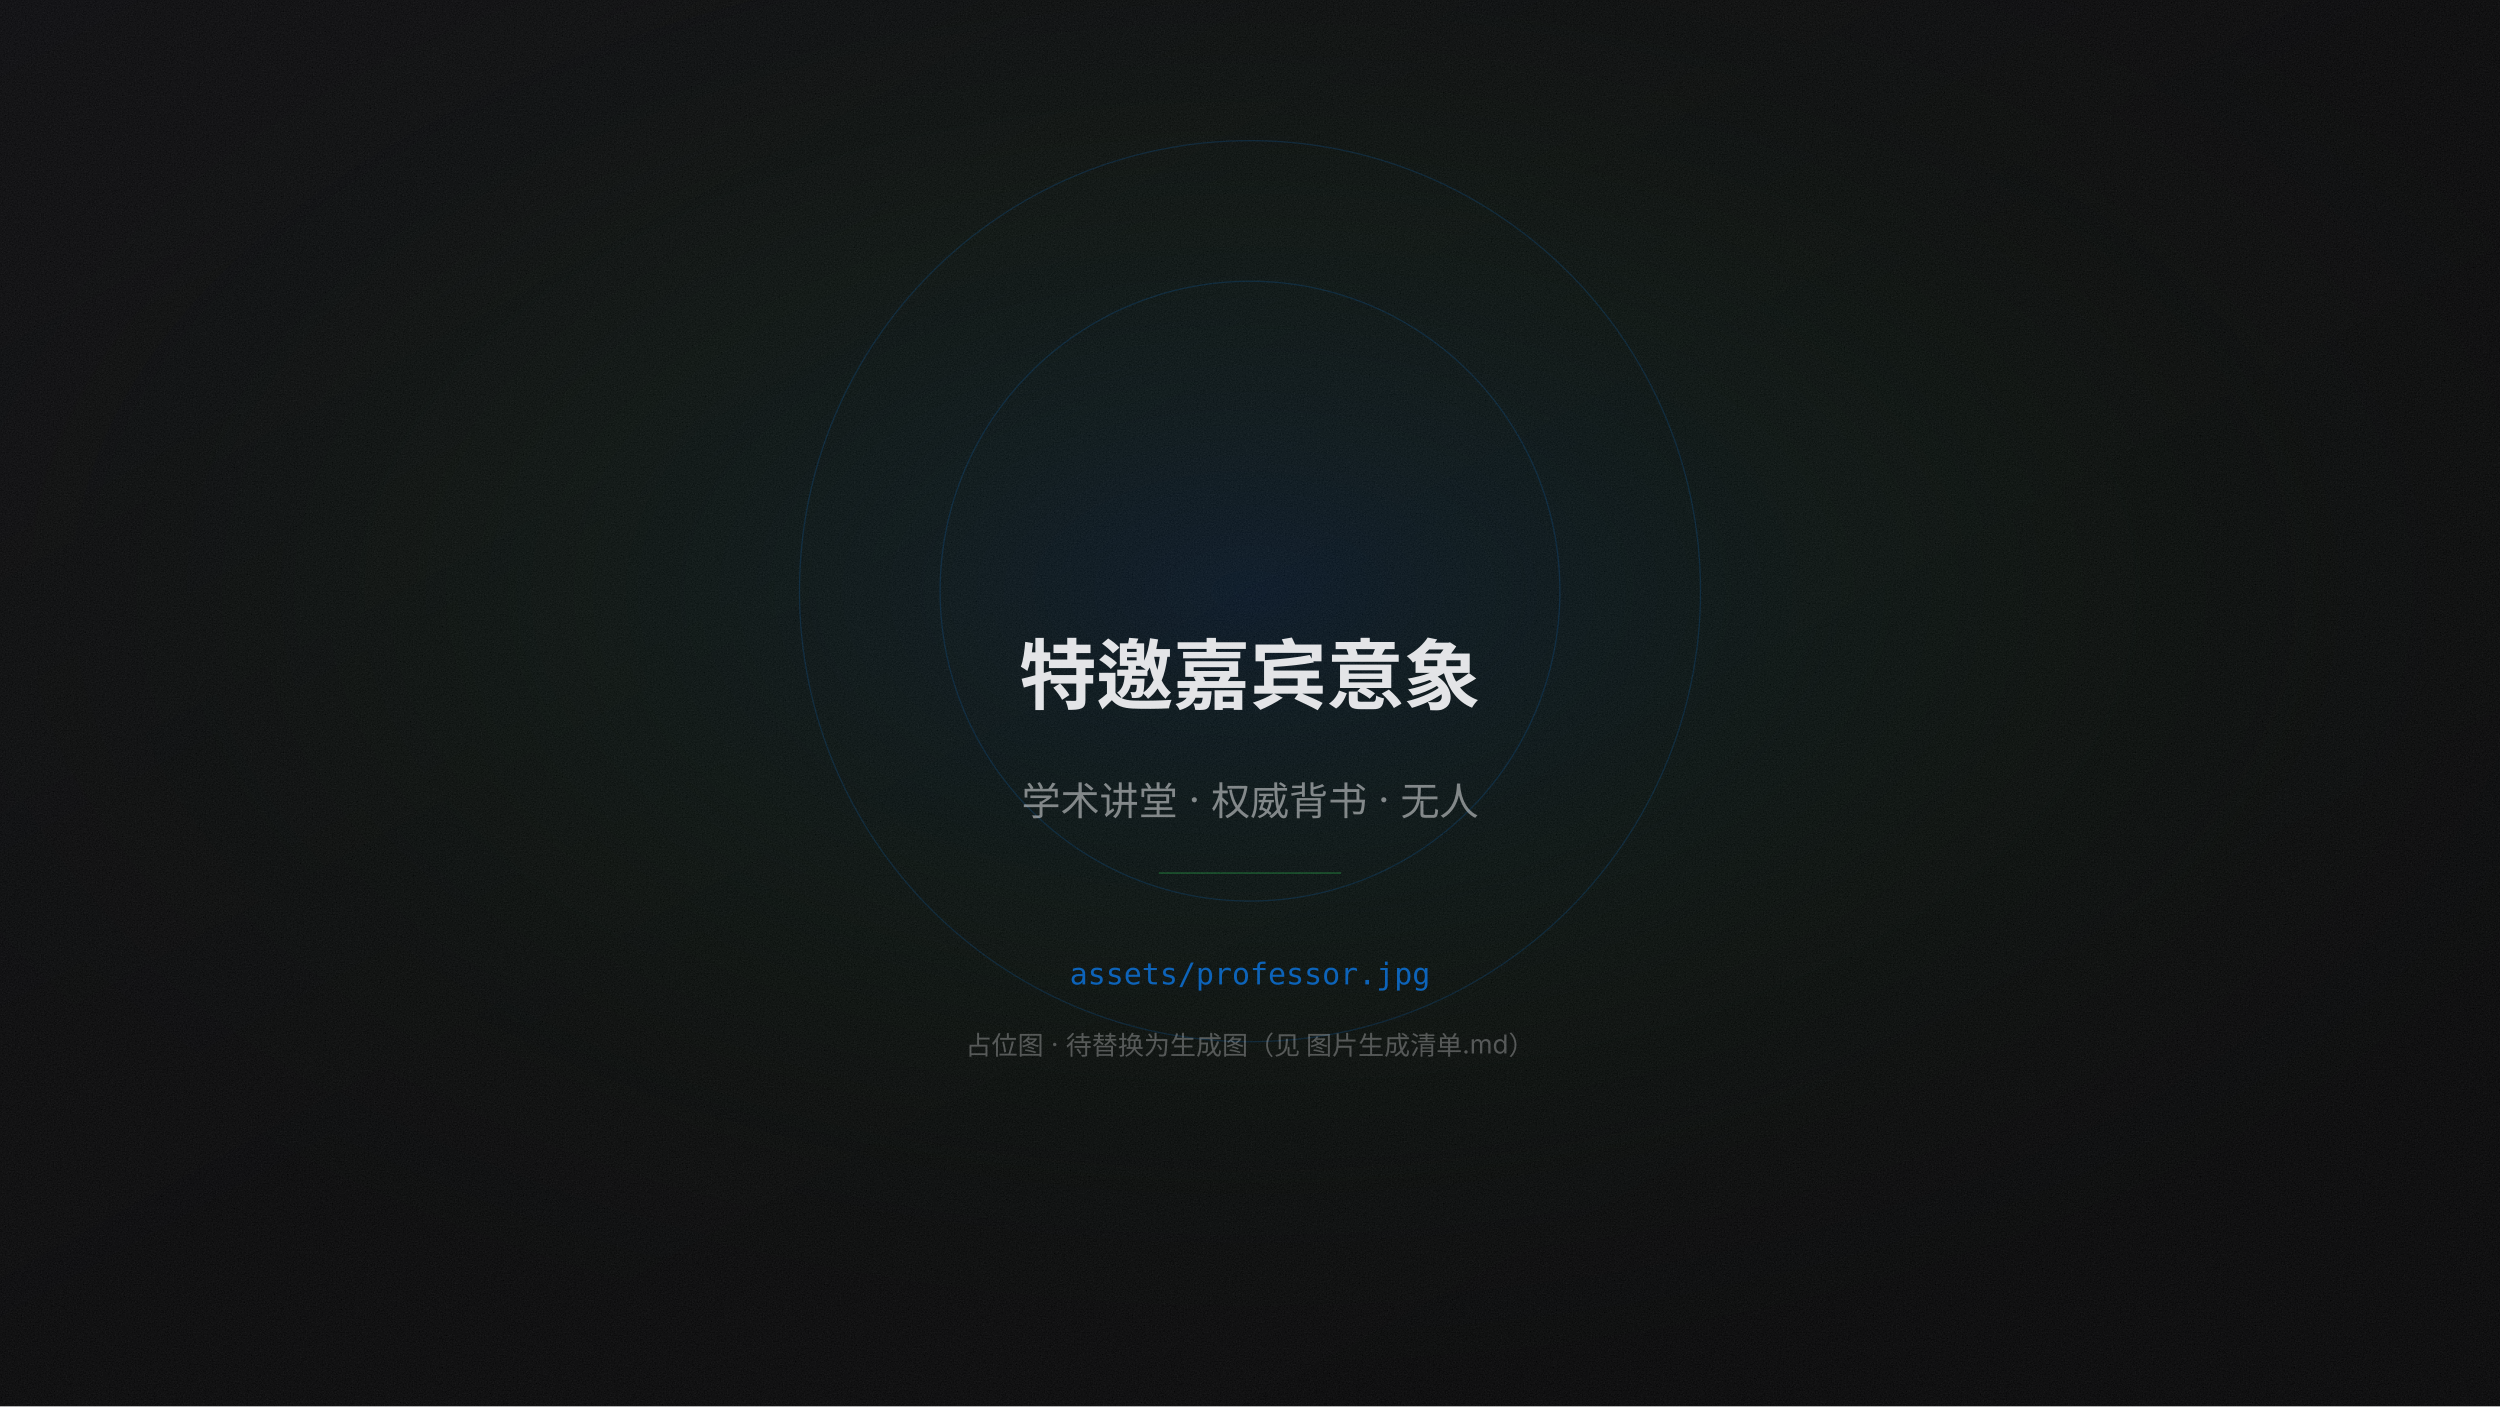
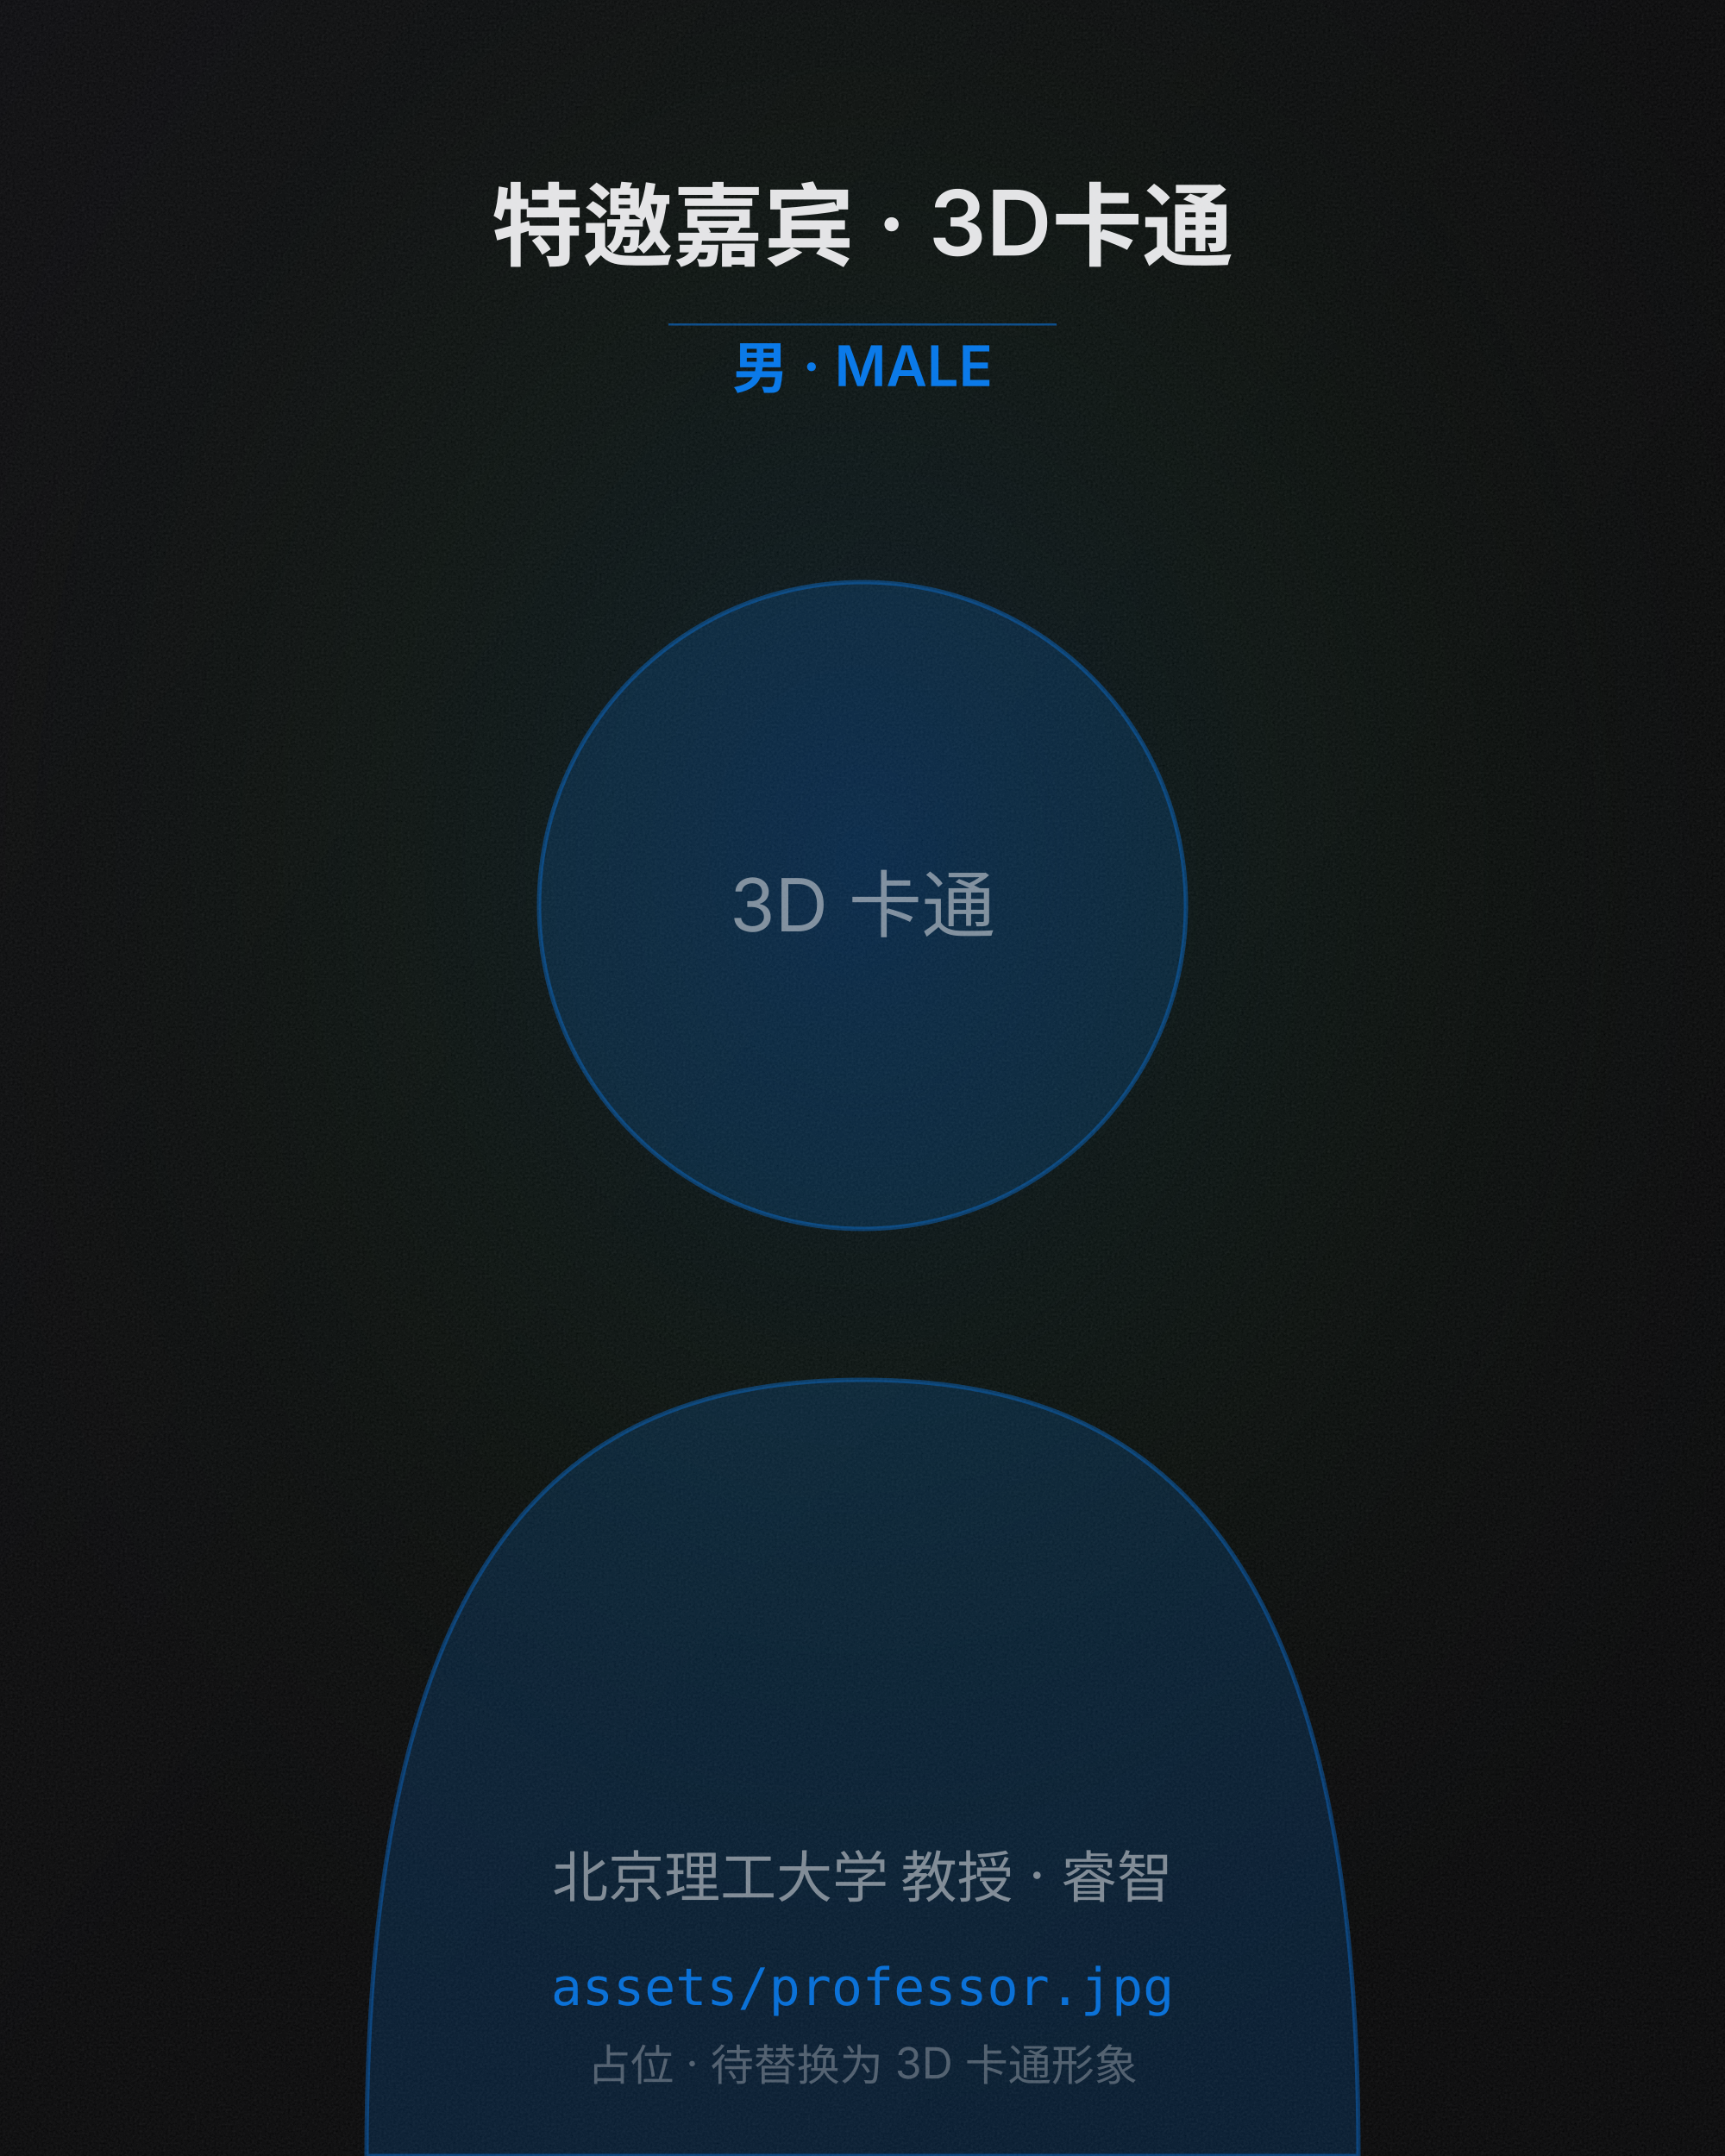
- <svg xmlns="http://www.w3.org/2000/svg" width="1920" height="1080" viewBox="0 0 1920 1080">
+ <svg xmlns="http://www.w3.org/2000/svg" width="800" height="1000" viewBox="0 0 800 1000">
  <defs>
    <linearGradient id="bg" x1="0" y1="0" x2="1" y2="1">
      <stop offset="0" stop-color="#131318" />
      <stop offset="0.5" stop-color="#0d0d0f" />
      <stop offset="1" stop-color="#0a0a0c" />
    </linearGradient>
-     <radialGradient id="glow" cx="0.5" cy="0.42" r="0.6">
+     <radialGradient id="glow" cx="0.5" cy="0.4" r="0.62">
      <stop offset="0" stop-color="#0A84FF" stop-opacity="0.22" />
      <stop offset="0.55" stop-color="#30D158" stop-opacity="0.06" />
      <stop offset="1" stop-color="#0d0d0f" stop-opacity="0" />
    </radialGradient>
    <filter id="n">
      <feTurbulence type="fractalNoise" baseFrequency="0.9" numOctaves="2" stitchTiles="stitch" />
      <feColorMatrix type="saturate" values="0" />
      <feComponentTransfer>
        <feFuncA type="linear" slope="0.035" />
      </feComponentTransfer>
      <feComposite operator="over" in2="SourceGraphic" />
    </filter>
  </defs>
-   <rect width="1920" height="1080" fill="url(#bg)" />
-   <rect width="1920" height="1080" fill="url(#glow)" />
-   <rect width="1920" height="1080" filter="url(#n)" opacity="0.5" />
-   <g fill="none" stroke="#0A84FF" stroke-opacity="0.16" stroke-width="1">
-     <circle cx="960" cy="454" r="238" />
-     <circle cx="960" cy="454" r="346" />
+   <rect width="800" height="1000" fill="url(#bg)" />
+   <rect width="800" height="1000" fill="url(#glow)" />
+   <rect width="800" height="1000" filter="url(#n)" opacity="0.5" />
+   <g fill="#0A84FF" fill-opacity="0.16" stroke="#0A84FF" stroke-opacity="0.35" stroke-width="2">
+     <path d="M 170.0 1000 C 170.0 720, 260.0 640, 400.0 640 C 540.0 640, 630.0 720, 630.0 1000 Z" />
+     <circle cx="400.0" cy="420" r="150" />
  </g>
-   <rect x="890" y="670" width="140" height="1" fill="#30D158" fill-opacity="0.4" />
-   <text x="960" y="540" text-anchor="middle" font-family="-apple-system,PingFang SC,sans-serif" font-size="59" font-weight="600" fill="#F5F5F7" fill-opacity="0.92">特邀嘉宾意象</text>
-   <text x="960" y="626" text-anchor="middle" font-family="-apple-system,PingFang SC,sans-serif" font-size="30" fill="#F5F5F7" fill-opacity="0.5">学术讲堂 · 权威背书 · 无人</text>
-   <text x="960" y="756" text-anchor="middle" font-family="ui-monospace,monospace" font-size="23" fill="#0A84FF" fill-opacity="0.7">assets/professor.jpg</text>
-   <text x="960" y="810" text-anchor="middle" font-family="-apple-system,sans-serif" font-size="20" fill="#F5F5F7" fill-opacity="0.3">占位图 · 待替换为生成图（见 图片生成清单.md）</text>
+   <text x="400.0" y="432" text-anchor="middle" font-family="-apple-system,sans-serif" font-size="34" fill="#F5F5F7" fill-opacity="0.5">3D 卡通</text>
+   <rect x="310.0" y="150" width="180" height="1" fill="#0A84FF" fill-opacity="0.5" />
+   <text x="400.0" y="120" text-anchor="middle" font-family="-apple-system,PingFang SC,sans-serif" font-size="42" font-weight="600" fill="#F5F5F7" fill-opacity="0.92">特邀嘉宾 · 3D卡通</text>
+   <text x="400.0" y="180" text-anchor="middle" font-family="-apple-system,sans-serif" font-size="26" fill="#0A84FF" fill-opacity="0.9" font-weight="600">男 · MALE</text>
+   <text x="400.0" y="880" text-anchor="middle" font-family="-apple-system,sans-serif" font-size="26" fill="#F5F5F7" fill-opacity="0.5">北京理工大学 教授 · 睿智</text>
+   <text x="400.0" y="930" text-anchor="middle" font-family="ui-monospace,monospace" font-size="24" fill="#0A84FF" fill-opacity="0.8">assets/professor.jpg</text>
+   <text x="400.0" y="965" text-anchor="middle" font-family="-apple-system,sans-serif" font-size="20" fill="#F5F5F7" fill-opacity="0.3">占位 · 待替换为 3D 卡通形象</text>
</svg>
